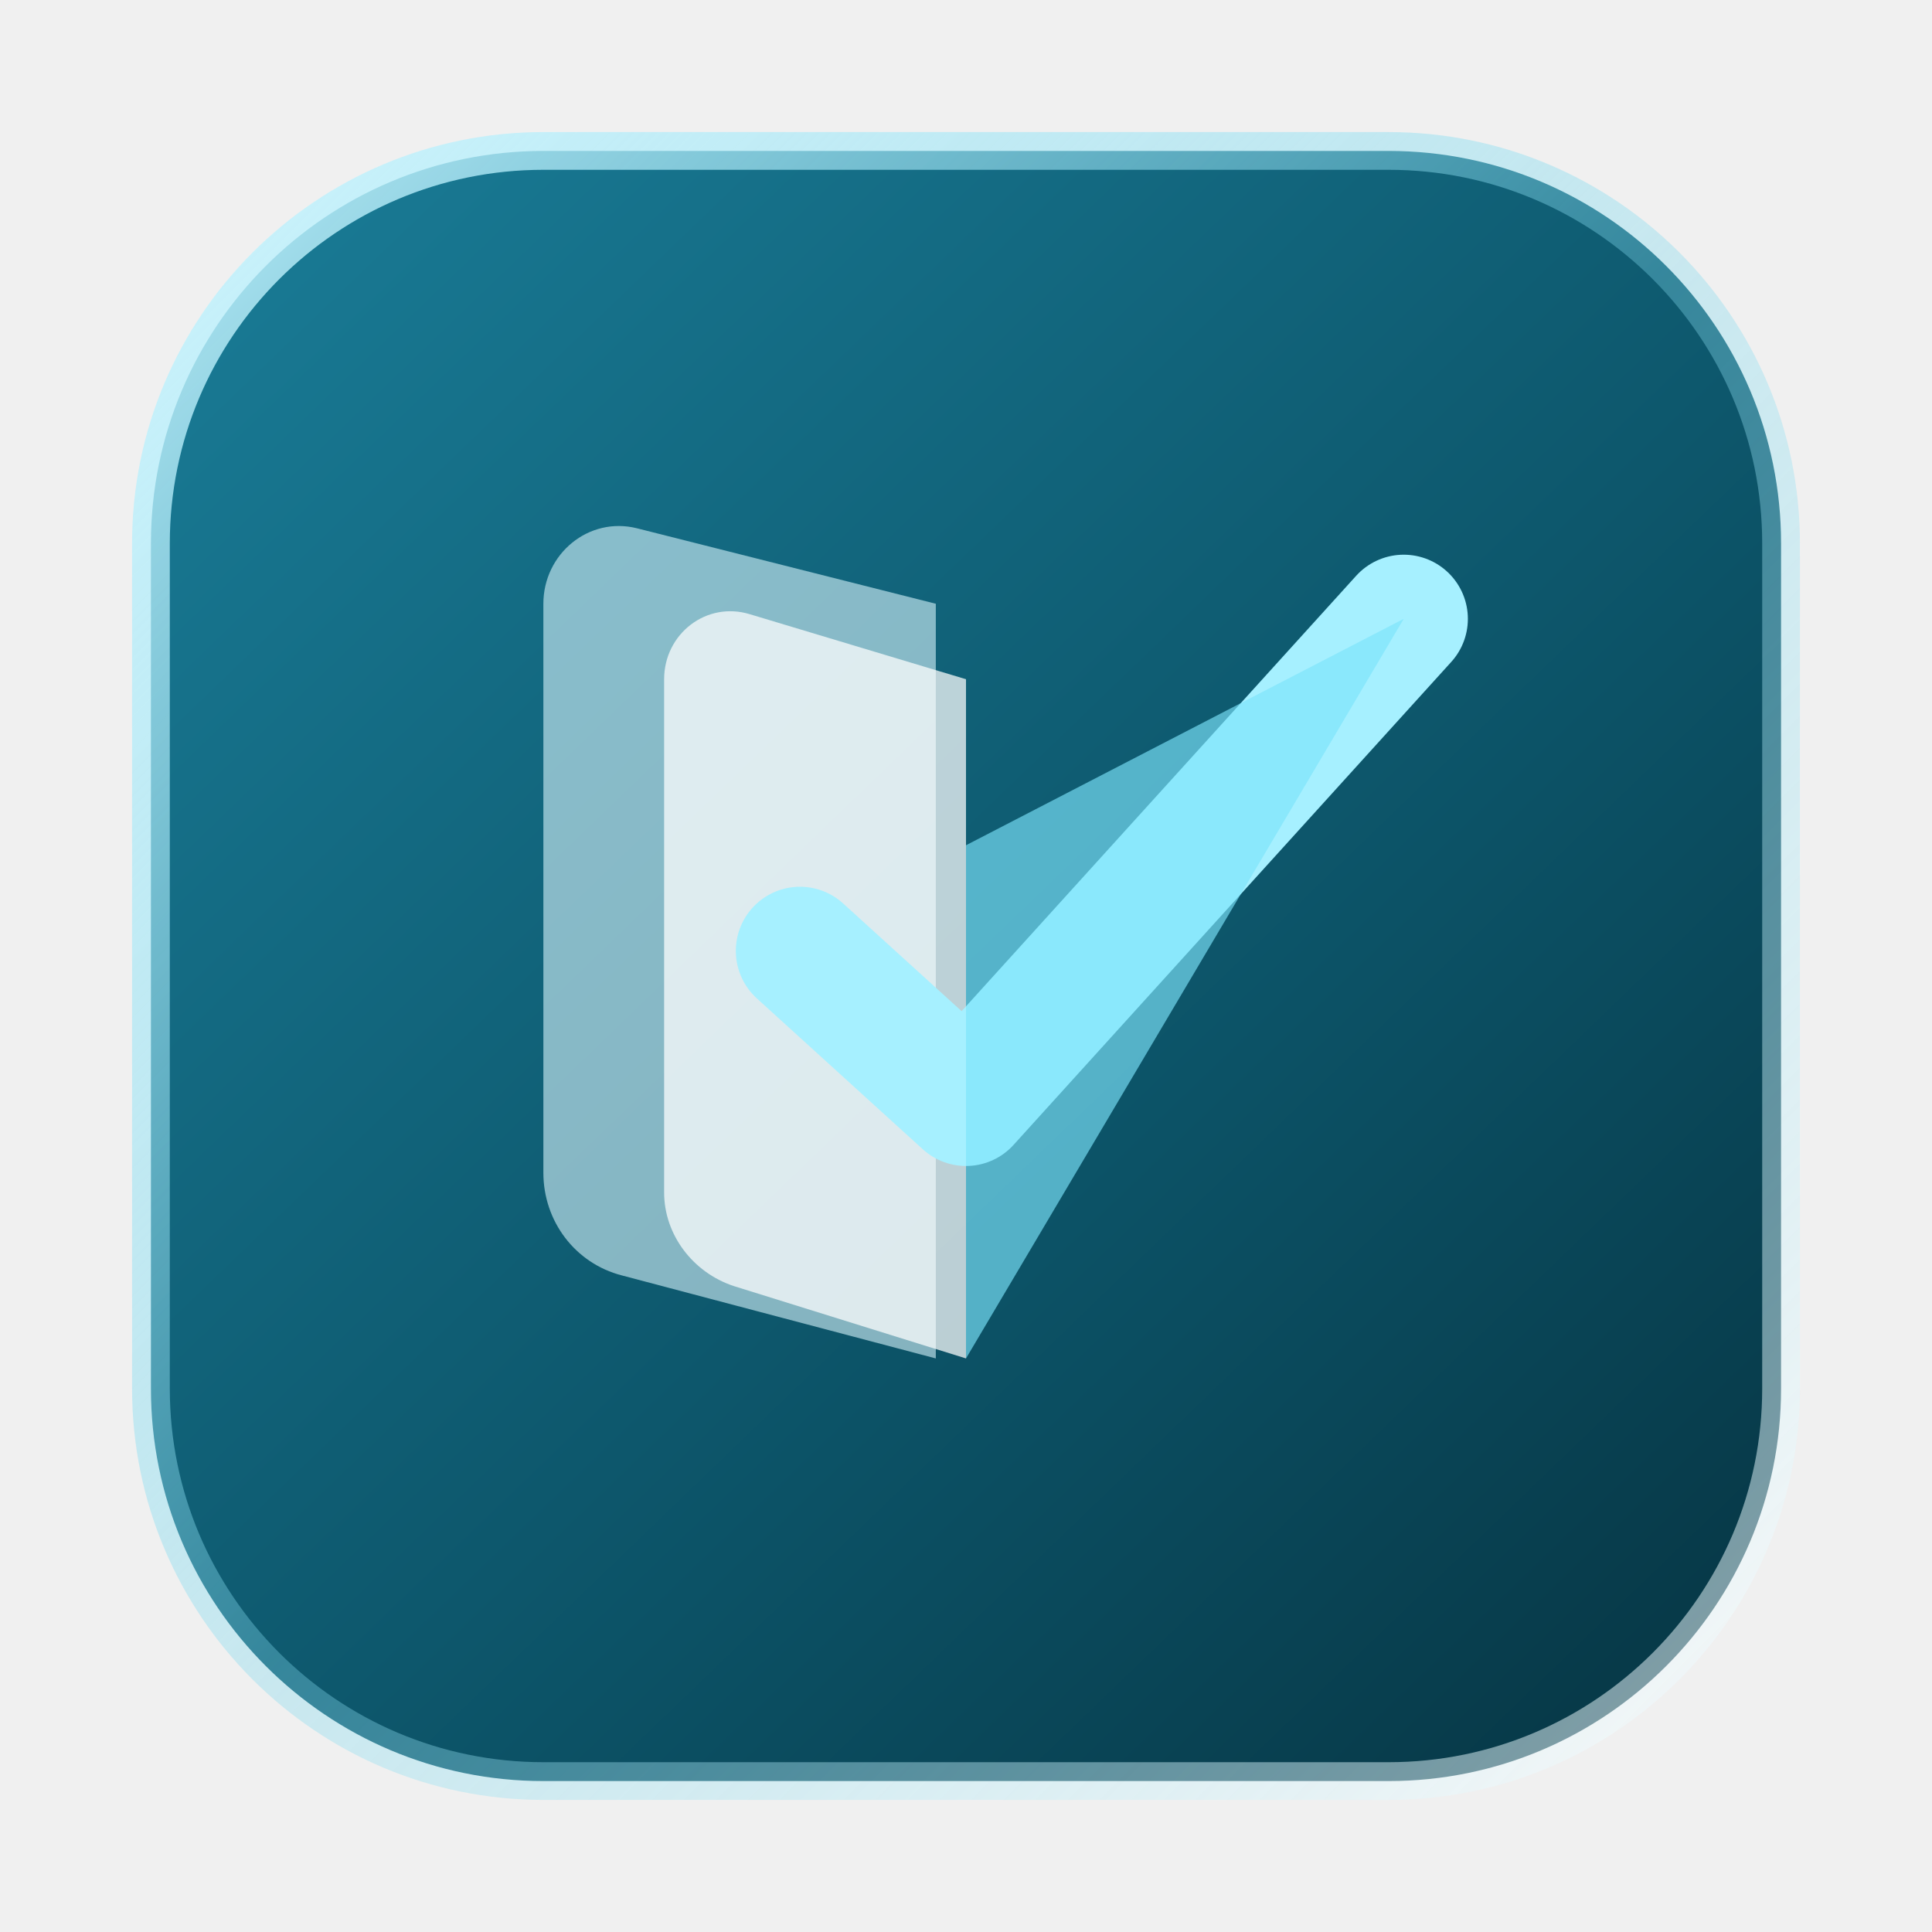
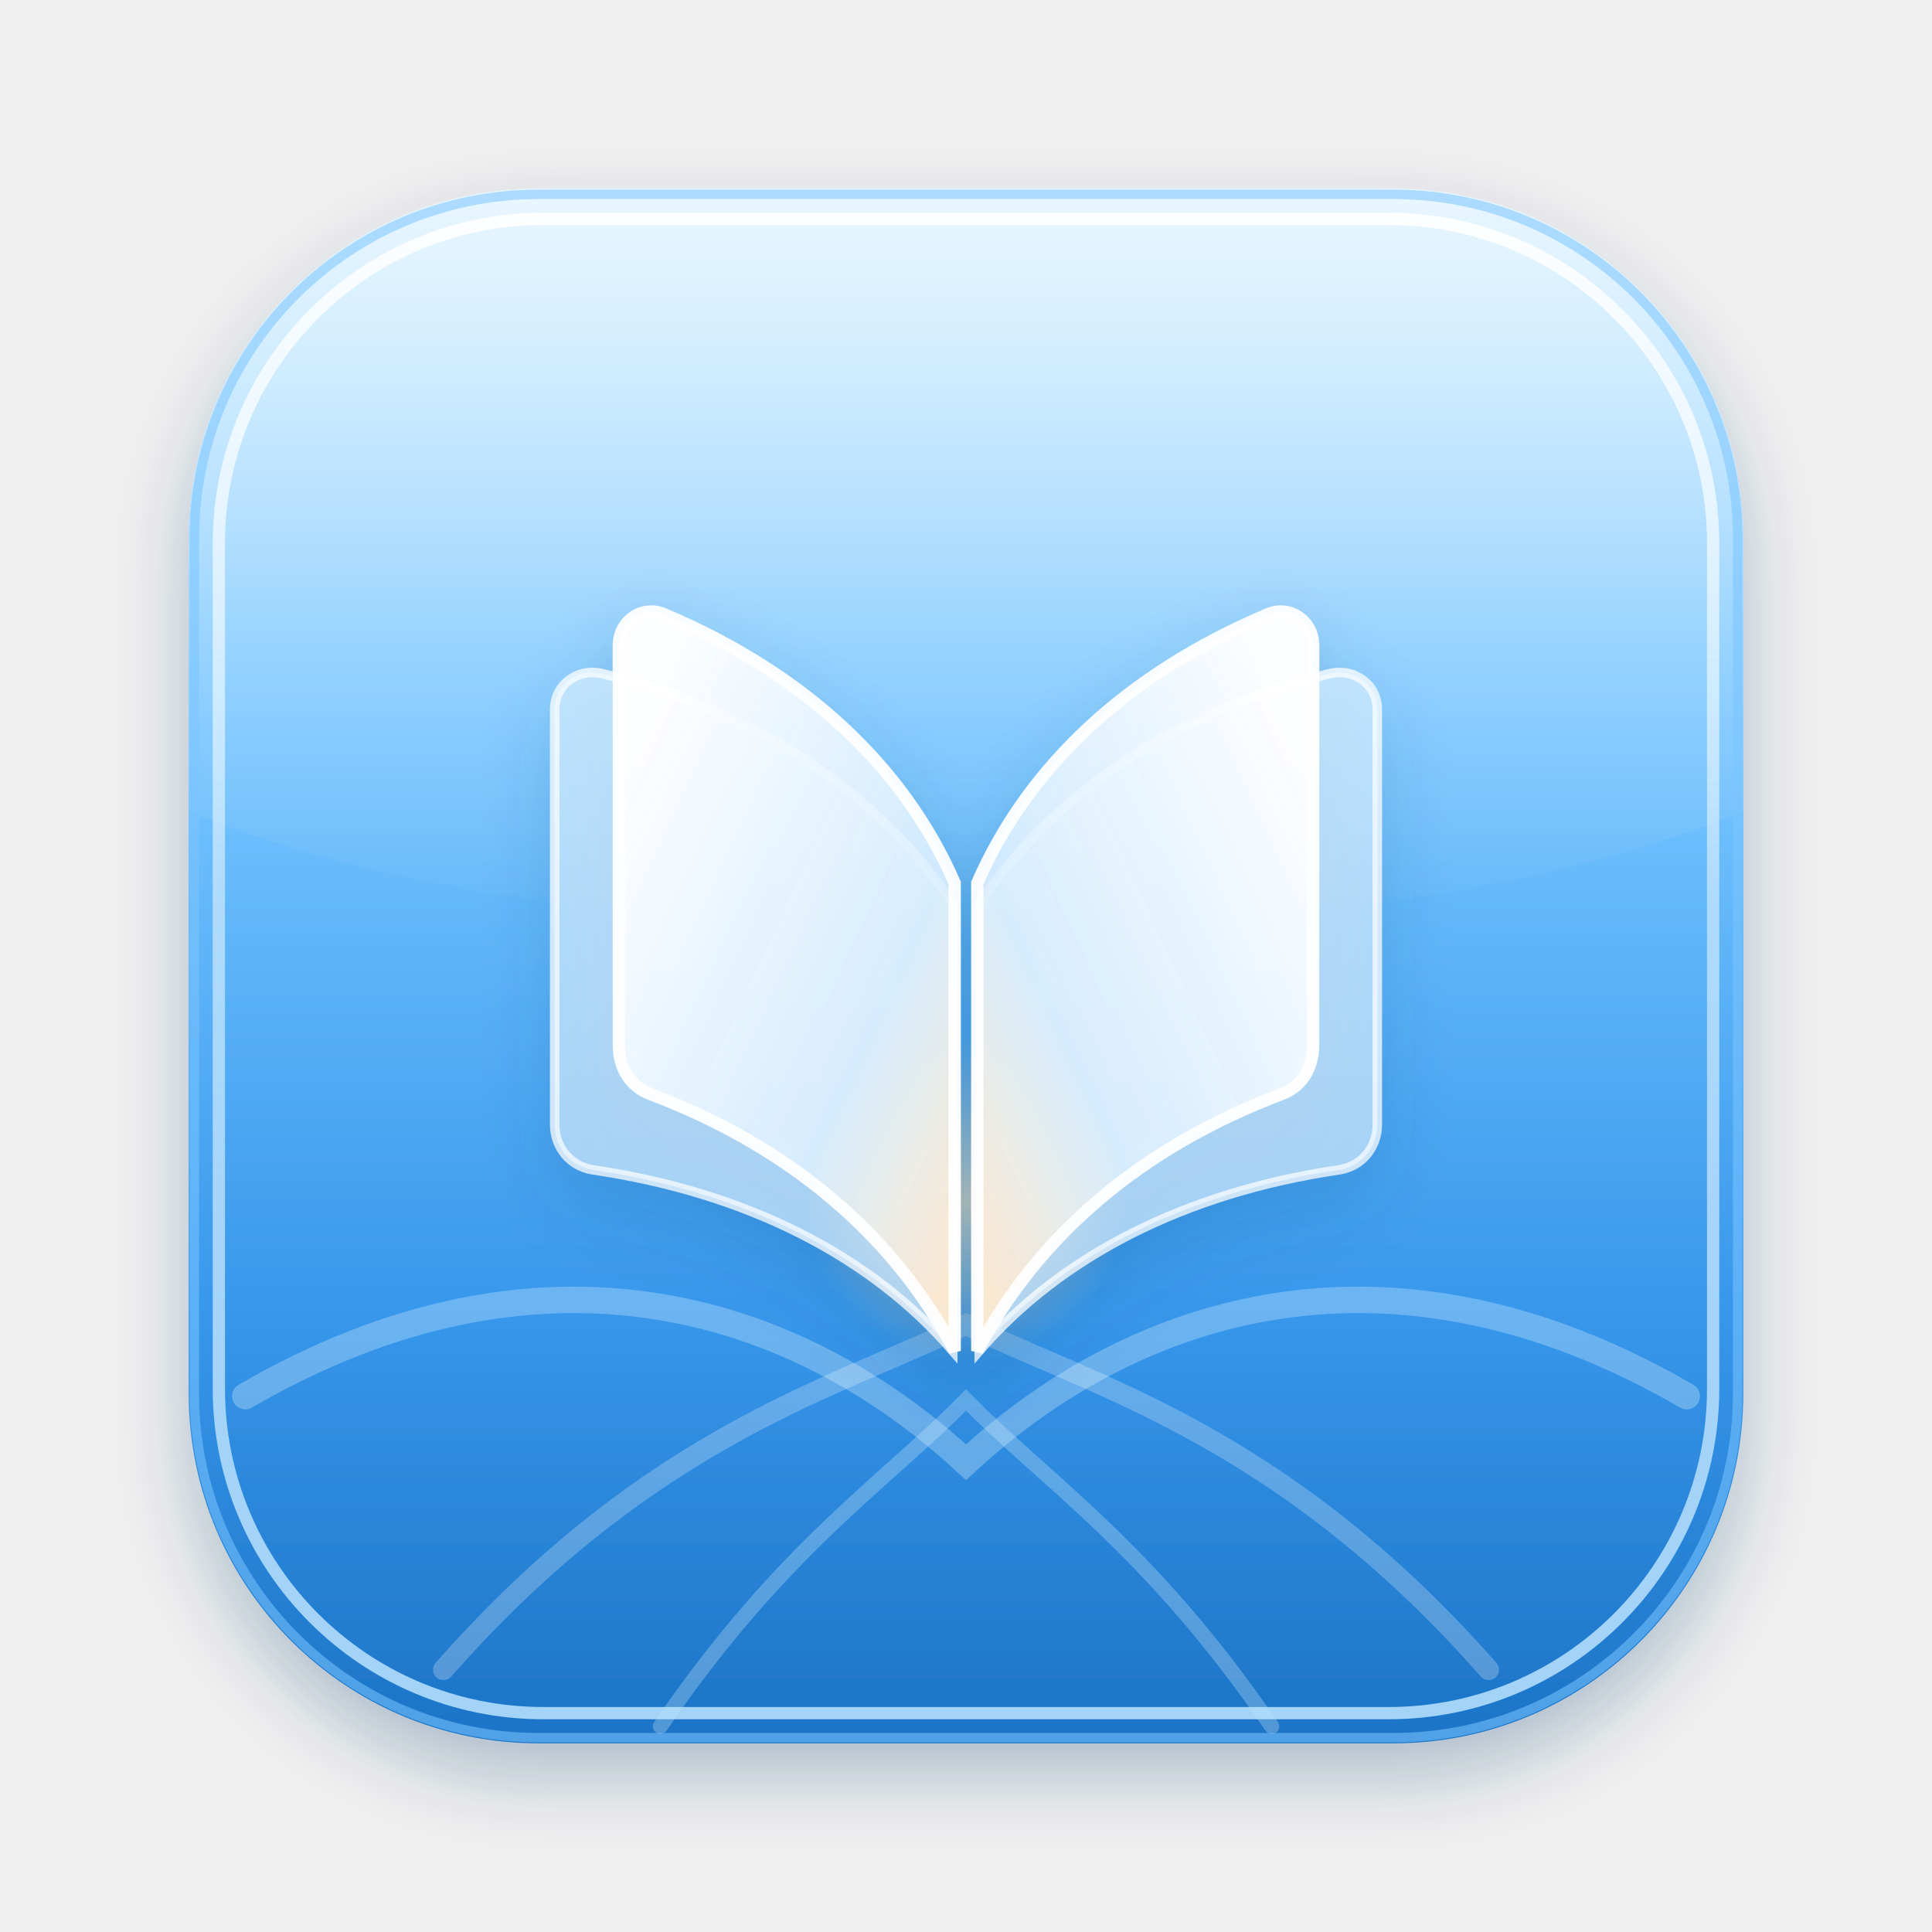
- <svg xmlns="http://www.w3.org/2000/svg" viewBox="0 0 128 128" fill="none">
+ <svg xmlns="http://www.w3.org/2000/svg" viewBox="0 0 1024 1024" width="1024" height="1024">
  <defs>
-     <linearGradient id="glassBg" x1="12" y1="10" x2="116" y2="118" gradientUnits="userSpaceOnUse">
-       <stop offset="0%" stop-color="#1A7D98" />
-       <stop offset="55%" stop-color="#0D576C" />
-       <stop offset="100%" stop-color="#063442" />
+     <linearGradient id="glacierBg" x1="50%" y1="0%" x2="50%" y2="100%">
+       <stop offset="0%" stop-color="#CBEBFF" />
+       <stop offset="36%" stop-color="#75C4FF" />
+       <stop offset="72%" stop-color="#3898EC" />
+       <stop offset="100%" stop-color="#1C74C7" />
    </linearGradient>
-     <linearGradient id="glassRim" x1="10" y1="10" x2="118" y2="118" gradientUnits="userSpaceOnUse">
-       <stop offset="0%" stop-color="#C8F5FF" stop-opacity="0.9" />
-       <stop offset="50%" stop-color="#7FD9EE" stop-opacity="0.35" />
-       <stop offset="100%" stop-color="#FFFFFF" stop-opacity="0.55" />
+     <linearGradient id="glassDome" x1="50%" y1="0%" x2="50%" y2="100%">
+       <stop offset="0%" stop-color="#FFFFFF" stop-opacity="0.56" />
+       <stop offset="60%" stop-color="#FFFFFF" stop-opacity="0.16" />
+       <stop offset="100%" stop-color="#FFFFFF" stop-opacity="0.0" />
    </linearGradient>
+     <linearGradient id="glassRim" x1="50%" y1="0%" x2="50%" y2="100%">
+       <stop offset="0%" stop-color="#FFFFFF" stop-opacity="0.92" />
+       <stop offset="45%" stop-color="#E4F5FF" stop-opacity="0.58" />
+       <stop offset="100%" stop-color="#B9E3FF" stop-opacity="0.86" />
+     </linearGradient>
+     <linearGradient id="leftPageFront" x1="15%" y1="10%" x2="95%" y2="92%">
+       <stop offset="0%" stop-color="#FFFFFF" stop-opacity="0.96" />
+       <stop offset="66%" stop-color="#DCF0FF" stop-opacity="0.88" />
+       <stop offset="100%" stop-color="#FFEAD0" stop-opacity="0.92" />
+     </linearGradient>
+     <linearGradient id="rightPageFront" x1="85%" y1="10%" x2="5%" y2="92%">
+       <stop offset="0%" stop-color="#FFFFFF" stop-opacity="0.96" />
+       <stop offset="66%" stop-color="#DCF0FF" stop-opacity="0.88" />
+       <stop offset="100%" stop-color="#FFEAD0" stop-opacity="0.92" />
+     </linearGradient>
+     <radialGradient id="spineWarmth" cx="50%" cy="62%" r="22%">
+       <stop offset="0%" stop-color="#FFE3B3" stop-opacity="0.72" />
+       <stop offset="100%" stop-color="#FFE3B3" stop-opacity="0.0" />
+     </radialGradient>
+     <filter id="dropShadow" x="-8%" y="-6%" width="116%" height="118%">
+       <feDropShadow dx="0" dy="18" stdDeviation="20" flood-color="#0B3B68" flood-opacity="0.28" />
+     </filter>
+     <filter id="bookShadow" x="-12%" y="-10%" width="124%" height="128%">
+       <feDropShadow dx="0" dy="16" stdDeviation="18" flood-color="#0B477D" flood-opacity="0.24" />
+     </filter>
+     <clipPath id="higSquircle">
+       <rect x="100" y="100" width="824" height="824" rx="185.4" ry="185.4" />
+     </clipPath>
  </defs>
-   <rect x="10" y="10" width="108" height="108" rx="26" fill="url(#glassBg)" stroke="url(#glassRim)" stroke-width="2.5" />
-   <path d="M36 40C36 36.7 39 34.2 42.2 35L62 40V90L41.2 84.5C38.1 83.7 36 80.9 36 77.7V40Z" fill="#DDF8FF" fill-opacity="0.58" />
-   <path d="M44 45C44 42 46.8 39.8 49.7 40.7L64 45V90L48.6 85.2C45.9 84.3 44 81.8 44 79V45Z" fill="#FFFFFF" fill-opacity="0.72" />
-   <path d="M53 63L64 73L93 41" stroke="#A6F0FF" stroke-width="8.5" stroke-linecap="round" stroke-linejoin="round" />
-   <path d="M64 90L93 41L64 56V90Z" fill="#7CE4FA" fill-opacity="0.65" />
+   <g filter="url(#dropShadow)">
+     <rect x="100" y="100" width="824" height="824" rx="185.4" ry="185.4" fill="url(#glacierBg)" />
+   </g>
+   <g clip-path="url(#higSquircle)">
+     <path d="M100,100 L924,100 L924,430 C720,515 304,515 100,430 Z" fill="url(#glassDome)" />
+     <path d="M130,740 C285,650 420,690 512,775 C604,690 739,650 894,740" fill="none" stroke="#E4F6FF" stroke-opacity="0.30" stroke-width="14" stroke-linecap="round" />
+     <path d="M235,885 C345,760 445,735 512,702 C579,735 679,760 789,885" fill="none" stroke="#FFFFFF" stroke-opacity="0.24" stroke-width="11" stroke-linecap="round" />
+     <path d="M350,915 C415,820 470,785 512,742 C554,785 609,820 674,915" fill="none" stroke="#DDF3FF" stroke-opacity="0.28" stroke-width="8" stroke-linecap="round" />
+     <circle cx="512" cy="590" r="195" fill="url(#spineWarmth)" />
+     <g filter="url(#bookShadow)">
+       <path d="M294,376 C294,363 306,354 319,357 C402,377 466,421 505,479 L505,716 C462,666 396,632 314,620 C302,618 294,608 294,596 Z" fill="#DFF2FF" fill-opacity="0.62" stroke="#FFFFFF" stroke-opacity="0.72" stroke-width="5" />
+       <path d="M730,376 C730,363 718,354 705,357 C622,377 558,421 519,479 L519,716 C562,666 628,632 710,620 C722,618 730,608 730,596 Z" fill="#DFF2FF" fill-opacity="0.62" stroke="#FFFFFF" stroke-opacity="0.72" stroke-width="5" />
+       <path d="M328,342 C328,329 341,320 353,326 C426,357 479,406 506,468 L506,716 C474,655 419,608 345,580 C334,576 328,566 328,554 Z" fill="url(#leftPageFront)" stroke="#FFFFFF" stroke-opacity="0.94" stroke-width="6.5" />
+       <path d="M696,342 C696,329 683,320 671,326 C598,357 545,406 518,468 L518,716 C550,655 605,608 679,580 C690,576 696,566 696,554 Z" fill="url(#rightPageFront)" stroke="#FFFFFF" stroke-opacity="0.94" stroke-width="6.5" />
+     </g>
+   </g>
+   <rect x="103" y="103" width="818" height="818" rx="182.4" ry="182.4" fill="none" stroke="#7AC5FF" stroke-opacity="0.55" stroke-width="5" />
+   <rect x="116" y="116" width="792" height="792" rx="172" ry="172" fill="none" stroke="url(#glassRim)" stroke-width="6.5" />
</svg>
